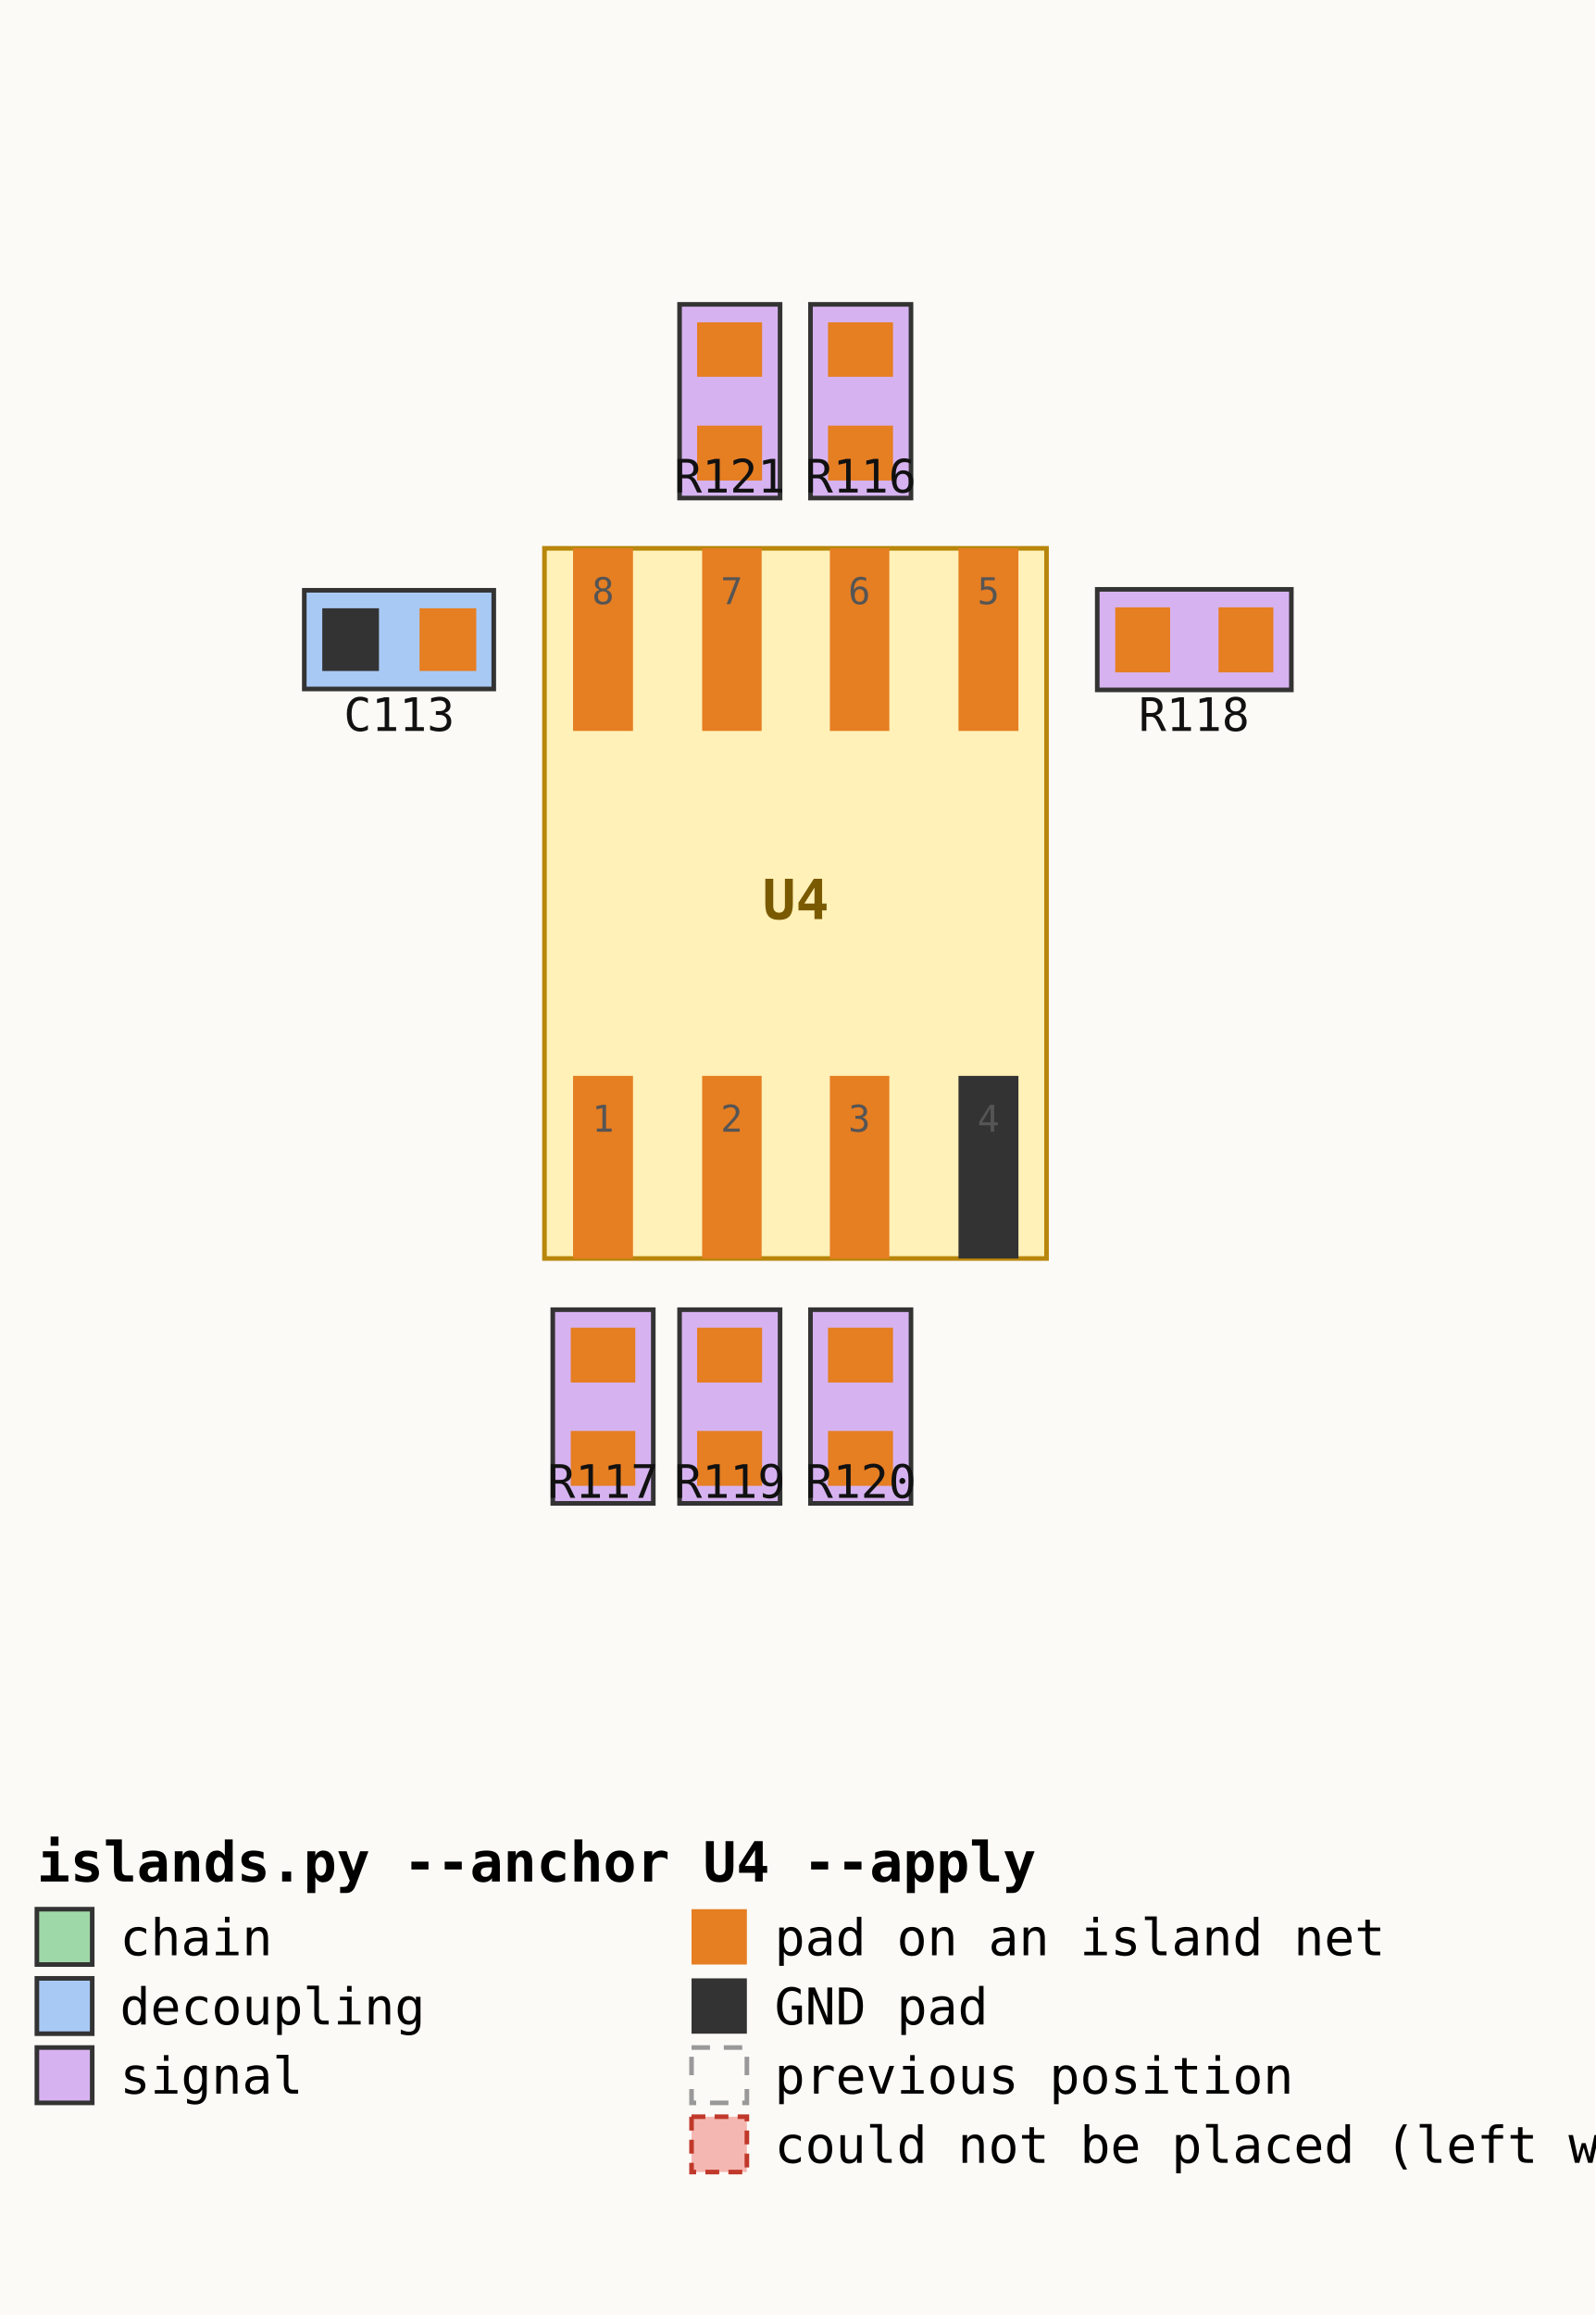
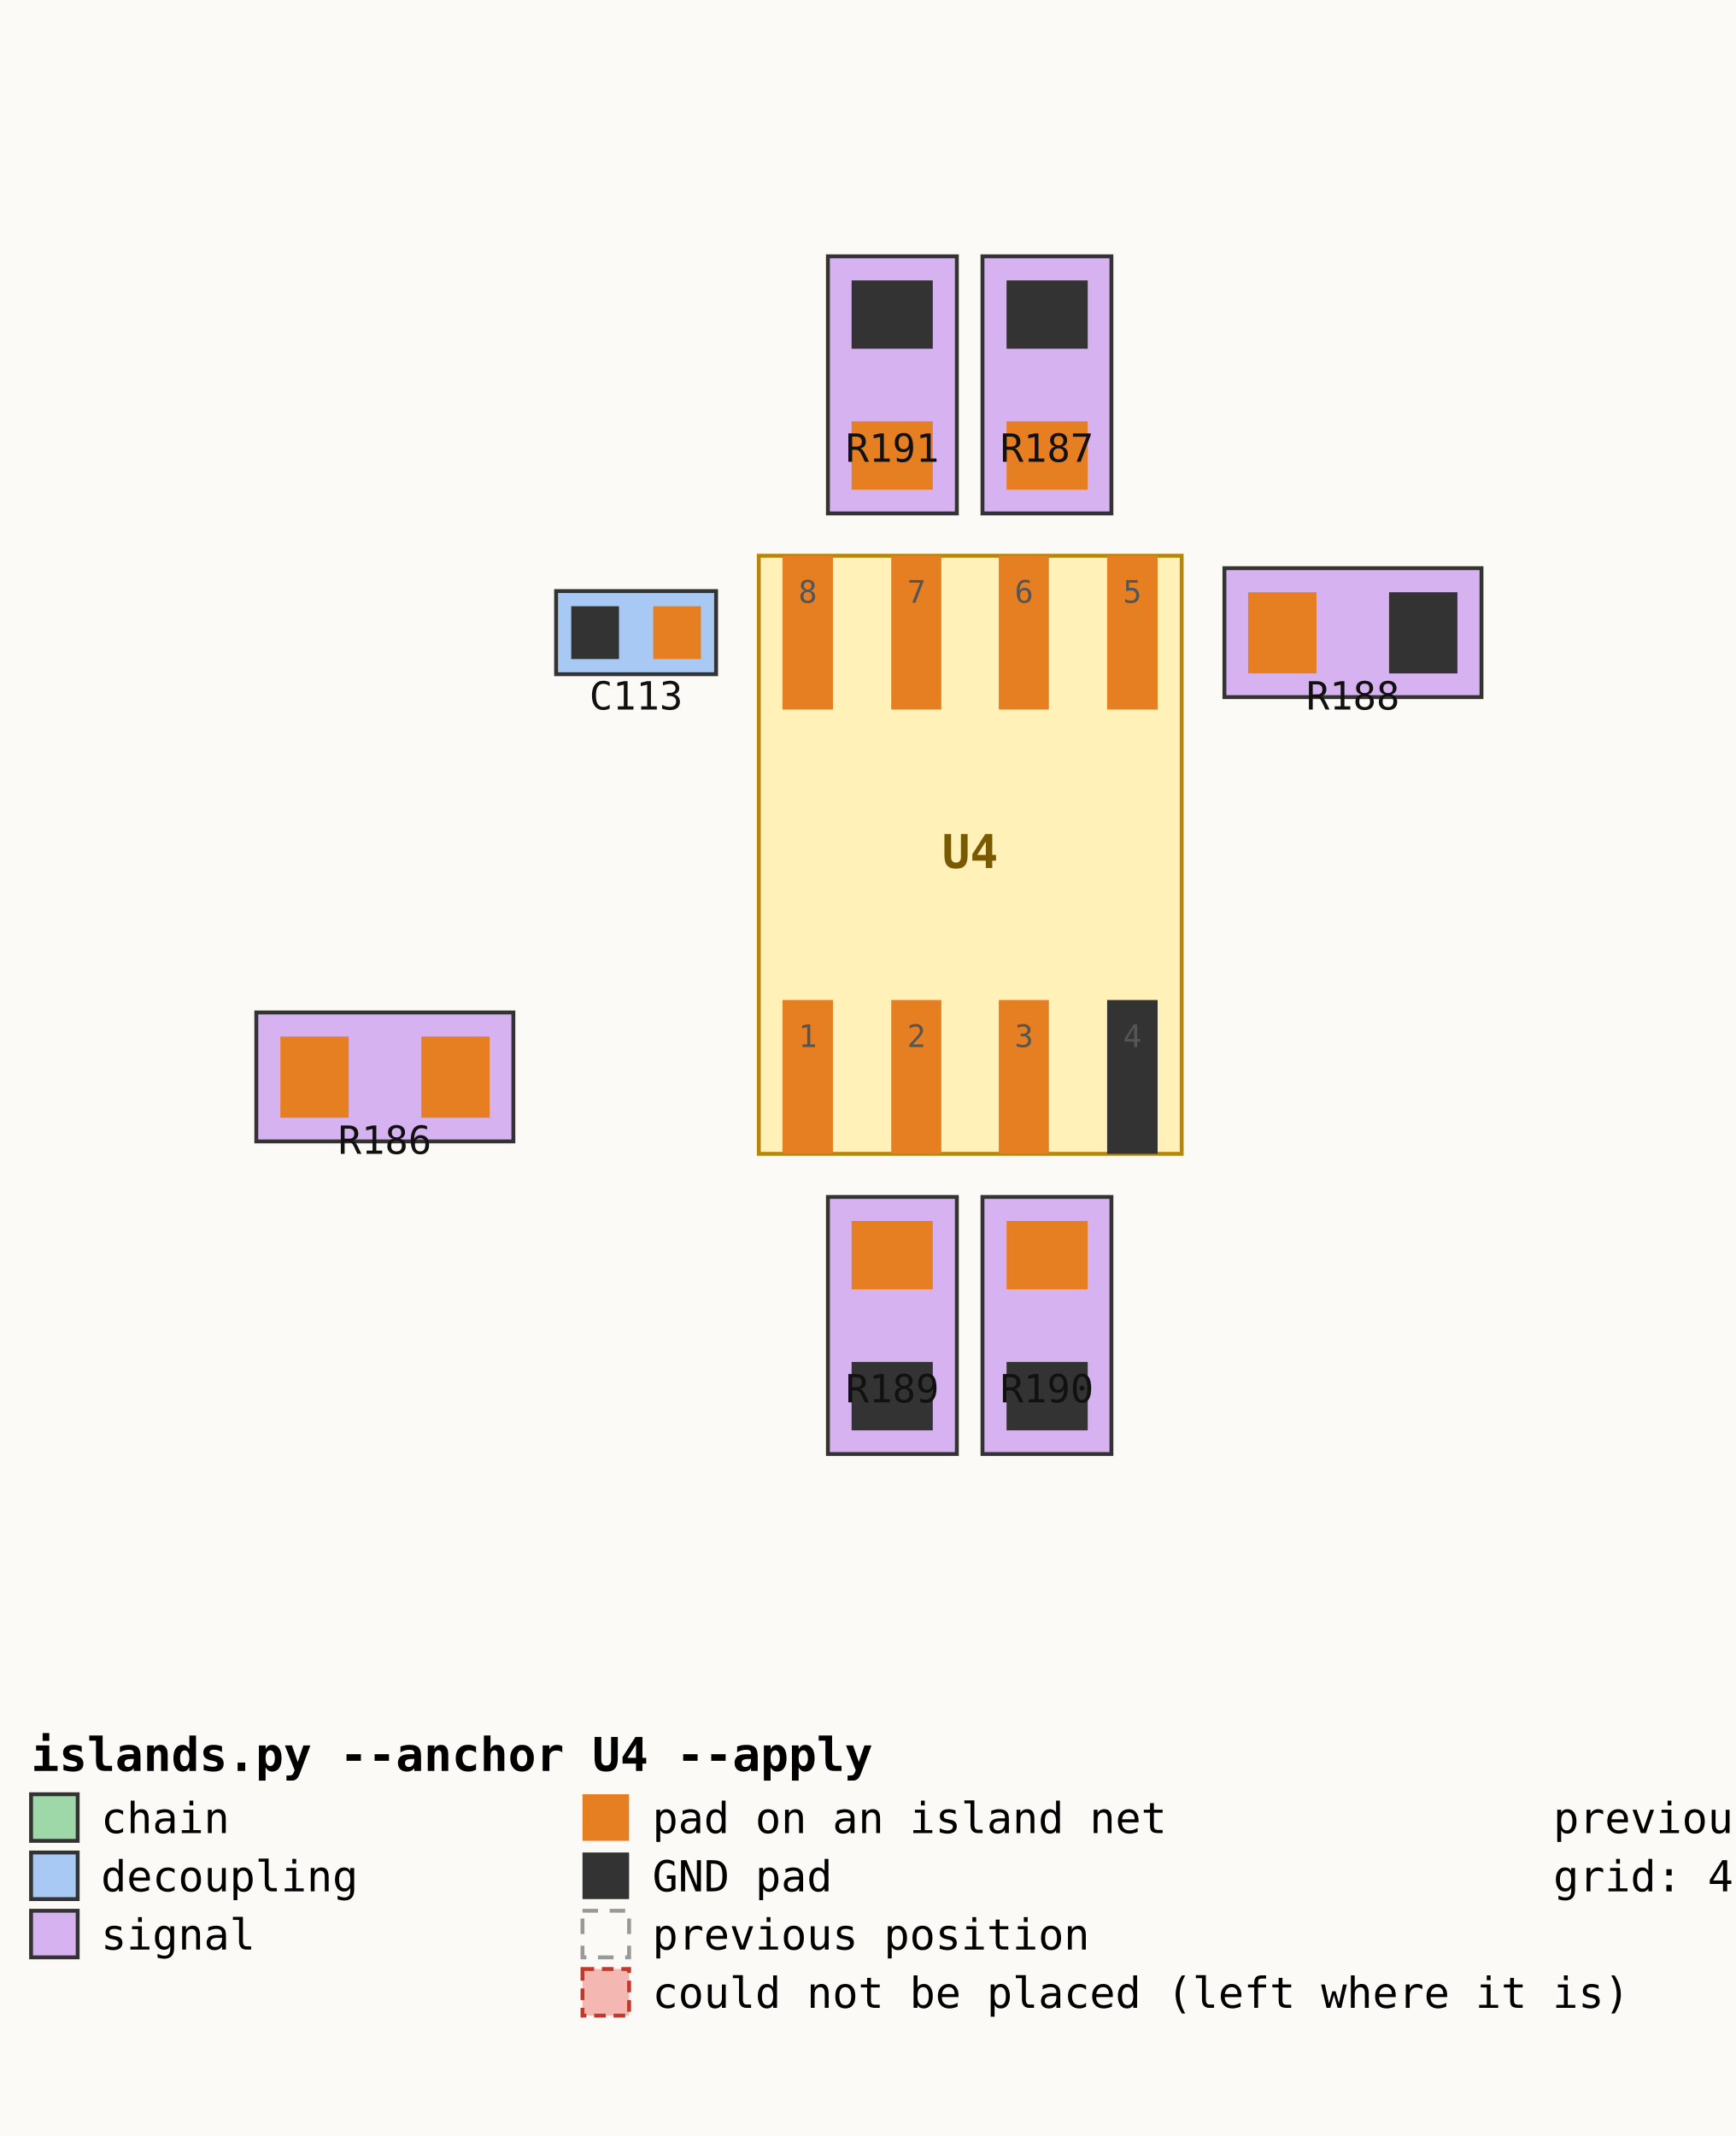
- <svg xmlns="http://www.w3.org/2000/svg" width="346" height="502" viewBox="0 0 346 502" font-family="monospace">
-   <rect x="0" y="0" width="346" height="502" fill="#fbfaf6" />
-   <rect x="-9470.9" y="-4784.9" width="2200.0" height="2200.0" fill="none" stroke="#000" stroke-width="2" />
-   <polygon points="2318.1,-2741.1 2427.0,-2741.1 2427.0,-2587.1 2318.1,-2587.1" fill="none" stroke="#b8860b" stroke-width="1" stroke-dasharray="4,3" />
-   <polygon points="118.1,118.9 227.0,118.9 227.0,272.9 118.1,272.9" fill="#fff1b8" stroke="#b8860b" stroke-width="1" />
-   <polygon points="124.3,233.3 137.3,233.3 137.3,272.9 124.3,272.9" fill="#e67e22" stroke="none" stroke-width="1" />
-   <text x="130.8" y="245.4" font-size="8" fill="#555" text-anchor="middle">1</text>
-   <polygon points="152.3,233.3 165.2,233.3 165.2,272.9 152.3,272.9" fill="#e67e22" stroke="none" stroke-width="1" />
-   <text x="158.7" y="245.4" font-size="8" fill="#555" text-anchor="middle">2</text>
-   <polygon points="180.0,233.3 192.9,233.3 192.9,272.9 180.0,272.9" fill="#e67e22" stroke="none" stroke-width="1" />
-   <text x="186.4" y="245.4" font-size="8" fill="#555" text-anchor="middle">3</text>
-   <polygon points="207.9,233.3 220.9,233.3 220.9,272.9 207.9,272.9" fill="#333" stroke="none" stroke-width="1" />
-   <text x="214.4" y="245.4" font-size="8" fill="#555" text-anchor="middle">4</text>
-   <polygon points="207.9,118.9 220.9,118.9 220.9,158.5 207.9,158.5" fill="#e67e22" stroke="none" stroke-width="1" />
-   <text x="214.4" y="131.0" font-size="8" fill="#555" text-anchor="middle">5</text>
-   <polygon points="180.0,118.9 192.9,118.9 192.9,158.5 180.0,158.5" fill="#e67e22" stroke="none" stroke-width="1" />
-   <text x="186.4" y="131.0" font-size="8" fill="#555" text-anchor="middle">6</text>
-   <polygon points="152.3,118.9 165.2,118.9 165.2,158.5 152.3,158.5" fill="#e67e22" stroke="none" stroke-width="1" />
-   <text x="158.7" y="131.0" font-size="8" fill="#555" text-anchor="middle">7</text>
-   <polygon points="124.3,118.9 137.3,118.9 137.3,158.5 124.3,158.5" fill="#e67e22" stroke="none" stroke-width="1" />
-   <text x="130.8" y="131.0" font-size="8" fill="#555" text-anchor="middle">8</text>
-   <text x="172.6" y="195.9" font-size="12" font-weight="bold" fill="#7a5a00" text-anchor="middle" dominant-baseline="middle">U4</text>
-   <polygon points="280.1,149.6 238.0,149.6 238.0,127.8 280.1,127.8" fill="#d6b3f0" stroke="#333" stroke-width="1" />
-   <polygon points="276.2,145.8 264.3,145.8 264.3,131.7 276.2,131.7" fill="#e67e22" stroke="none" stroke-width="1" />
-   <polygon points="253.8,145.8 241.9,145.8 241.9,131.7 253.8,131.7" fill="#e67e22" stroke="none" stroke-width="1" />
-   <text x="259.0" y="158.5" font-size="10" fill="#111" text-anchor="middle">R118</text>
-   <polygon points="197.6,66.0 197.6,108.0 175.8,108.0 175.8,66.0" fill="#d6b3f0" stroke="#333" stroke-width="1" />
-   <polygon points="193.7,69.9 193.7,81.7 179.6,81.7 179.6,69.9" fill="#e67e22" stroke="none" stroke-width="1" />
-   <polygon points="193.7,92.3 193.7,104.2 179.6,104.2 179.6,92.3" fill="#e67e22" stroke="none" stroke-width="1" />
-   <text x="186.7" y="106.8" font-size="10" fill="#111" text-anchor="middle">R116</text>
-   <polygon points="119.9,326.0 119.9,284.0 141.7,284.0 141.7,326.0" fill="#d6b3f0" stroke="#333" stroke-width="1" />
-   <polygon points="123.8,322.2 123.8,310.3 137.8,310.3 137.8,322.2" fill="#e67e22" stroke="none" stroke-width="1" />
-   <polygon points="123.8,299.8 123.8,287.9 137.8,287.9 137.8,299.8" fill="#e67e22" stroke="none" stroke-width="1" />
-   <text x="130.8" y="324.8" font-size="10" fill="#111" text-anchor="middle">R117</text>
-   <polygon points="175.8,326.0 175.8,284.0 197.6,284.0 197.6,326.0" fill="#d6b3f0" stroke="#333" stroke-width="1" />
-   <polygon points="179.6,322.2 179.6,310.3 193.7,310.3 193.7,322.2" fill="#e67e22" stroke="none" stroke-width="1" />
-   <polygon points="179.6,299.8 179.6,287.9 193.7,287.9 193.7,299.8" fill="#e67e22" stroke="none" stroke-width="1" />
-   <text x="186.7" y="324.8" font-size="10" fill="#111" text-anchor="middle">R120</text>
-   <polygon points="147.4,326.0 147.4,284.0 169.2,284.0 169.2,326.0" fill="#d6b3f0" stroke="#333" stroke-width="1" />
-   <polygon points="151.2,322.2 151.2,310.3 165.3,310.3 165.3,322.2" fill="#e67e22" stroke="none" stroke-width="1" />
-   <polygon points="151.2,299.8 151.2,287.9 165.3,287.9 165.3,299.8" fill="#e67e22" stroke="none" stroke-width="1" />
-   <text x="158.3" y="324.8" font-size="10" fill="#111" text-anchor="middle">R119</text>
-   <polygon points="169.2,66.0 169.2,108.0 147.4,108.0 147.4,66.0" fill="#d6b3f0" stroke="#333" stroke-width="1" />
-   <polygon points="165.3,69.9 165.3,81.7 151.2,81.7 151.2,69.9" fill="#e67e22" stroke="none" stroke-width="1" />
-   <polygon points="165.3,92.3 165.3,104.2 151.2,104.2 151.2,92.3" fill="#e67e22" stroke="none" stroke-width="1" />
-   <text x="158.3" y="106.8" font-size="10" fill="#111" text-anchor="middle">R121</text>
-   <polygon points="107.1,149.4 66.0,149.4 66.0,128.0 107.1,128.0" fill="#a9c9f5" stroke="#333" stroke-width="1" />
-   <polygon points="103.3,145.5 91.0,145.5 91.0,131.9 103.3,131.9" fill="#e67e22" stroke="none" stroke-width="1" />
-   <polygon points="82.2,145.5 69.9,145.5 69.9,131.9 82.2,131.9" fill="#333" stroke="none" stroke-width="1" />
-   <text x="86.6" y="158.5" font-size="10" fill="#111" text-anchor="middle">C113</text>
-   <text x="8" y="408" font-size="12" font-weight="bold">islands.py --anchor U4 --apply</text>
-   <rect x="8" y="414" width="12" height="12" fill="#9fd8a8" stroke="#333" />
-   <text x="26" y="424" font-size="11">chain</text>
-   <rect x="8" y="429" width="12" height="12" fill="#a9c9f5" stroke="#333" />
-   <text x="26" y="439" font-size="11">decoupling</text>
-   <rect x="8" y="444" width="12" height="12" fill="#d6b3f0" stroke="#333" />
-   <text x="26" y="454" font-size="11">signal</text>
-   <rect x="150" y="414" width="12" height="12" fill="#e67e22" />
-   <text x="168" y="424" font-size="11">pad on an island net</text>
-   <rect x="150" y="429" width="12" height="12" fill="#333" />
-   <text x="168" y="439" font-size="11">GND pad</text>
-   <rect x="150" y="444" width="12" height="12" fill="none" stroke="#999" stroke-dasharray="4,3" />
-   <text x="168" y="454" font-size="11">previous position</text>
-   <rect x="150" y="459" width="12" height="12" fill="#f5b7b1" stroke="#c0392b" stroke-dasharray="3,2" />
-   <text x="168" y="469" font-size="11">could not be placed (left where it is)</text>
-   <text x="400" y="424" font-size="11">previous positions out of view: R118, R116, R117, R120, R119, R121, C113</text>
-   <text x="400" y="439" font-size="11">grid: 460.5..476.2 x 247.5..265.3 mm, 22 px/mm</text>
+ <svg xmlns="http://www.w3.org/2000/svg" width="447" height="550" viewBox="0 0 447 550" font-family="monospace">
+   <rect x="0" y="0" width="447" height="550" fill="#fbfaf6" />
+   <rect x="-8766.9" y="-4458.0" width="2200.0" height="2200.0" fill="none" stroke="#000" stroke-width="2" />
+   <polygon points="6475.5,-3431.7 6584.4,-3431.7 6584.4,-3277.7 6475.5,-3277.7" fill="none" stroke="#b8860b" stroke-width="1" stroke-dasharray="4,3" />
+   <polygon points="195.4,143.1 304.3,143.1 304.3,297.1 195.4,297.1" fill="#fff1b8" stroke="#b8860b" stroke-width="1" />
+   <polygon points="201.5,257.5 214.5,257.5 214.5,297.1 201.5,297.1" fill="#e67e22" stroke="none" stroke-width="1" />
+   <text x="208.0" y="269.6" font-size="8" fill="#555" text-anchor="middle">1</text>
+   <polygon points="229.5,257.5 242.4,257.5 242.4,297.1 229.5,297.1" fill="#e67e22" stroke="none" stroke-width="1" />
+   <text x="236.0" y="269.6" font-size="8" fill="#555" text-anchor="middle">2</text>
+   <polygon points="257.2,257.5 270.1,257.5 270.1,297.1 257.2,297.1" fill="#e67e22" stroke="none" stroke-width="1" />
+   <text x="263.7" y="269.6" font-size="8" fill="#555" text-anchor="middle">3</text>
+   <polygon points="285.1,257.5 298.1,257.5 298.1,297.1 285.1,297.1" fill="#333" stroke="none" stroke-width="1" />
+   <text x="291.6" y="269.6" font-size="8" fill="#555" text-anchor="middle">4</text>
+   <polygon points="285.1,143.1 298.1,143.1 298.1,182.7 285.1,182.7" fill="#e67e22" stroke="none" stroke-width="1" />
+   <text x="291.6" y="155.2" font-size="8" fill="#555" text-anchor="middle">5</text>
+   <polygon points="257.2,143.1 270.1,143.1 270.1,182.7 257.2,182.7" fill="#e67e22" stroke="none" stroke-width="1" />
+   <text x="263.7" y="155.2" font-size="8" fill="#555" text-anchor="middle">6</text>
+   <polygon points="229.5,143.1 242.4,143.1 242.4,182.7 229.5,182.7" fill="#e67e22" stroke="none" stroke-width="1" />
+   <text x="236.0" y="155.2" font-size="8" fill="#555" text-anchor="middle">7</text>
+   <polygon points="201.5,143.1 214.5,143.1 214.5,182.7 201.5,182.7" fill="#e67e22" stroke="none" stroke-width="1" />
+   <text x="208.0" y="155.2" font-size="8" fill="#555" text-anchor="middle">8</text>
+   <text x="249.8" y="220.1" font-size="12" font-weight="bold" fill="#7a5a00" text-anchor="middle" dominant-baseline="middle">U4</text>
+   <polygon points="213.2,132.2 213.2,66.0 246.4,66.0 246.4,132.2" fill="#d6b3f0" stroke="#333" stroke-width="1" />
+   <polygon points="219.3,126.1 219.3,108.5 240.2,108.5 240.2,126.1" fill="#e67e22" stroke="none" stroke-width="1" />
+   <polygon points="219.3,89.8 219.3,72.2 240.2,72.2 240.2,89.8" fill="#333" stroke="none" stroke-width="1" />
+   <text x="229.8" y="118.9" font-size="10" fill="#111" text-anchor="middle">R191</text>
+   <polygon points="253.0,132.2 253.0,66.0 286.2,66.0 286.2,132.2" fill="#d6b3f0" stroke="#333" stroke-width="1" />
+   <polygon points="259.2,126.1 259.2,108.5 280.1,108.5 280.1,126.1" fill="#e67e22" stroke="none" stroke-width="1" />
+   <polygon points="259.2,89.8 259.2,72.2 280.1,72.2 280.1,89.8" fill="#333" stroke="none" stroke-width="1" />
+   <text x="269.6" y="118.9" font-size="10" fill="#111" text-anchor="middle">R187</text>
+   <polygon points="246.4,308.2 246.4,374.4 213.2,374.4 213.2,308.2" fill="#d6b3f0" stroke="#333" stroke-width="1" />
+   <polygon points="240.2,314.4 240.2,332.0 219.3,332.0 219.3,314.4" fill="#e67e22" stroke="none" stroke-width="1" />
+   <polygon points="240.2,350.7 240.2,368.3 219.3,368.3 219.3,350.7" fill="#333" stroke="none" stroke-width="1" />
+   <text x="229.8" y="361.1" font-size="10" fill="#111" text-anchor="middle">R189</text>
+   <polygon points="66.0,260.7 132.2,260.7 132.2,293.9 66.0,293.9" fill="#d6b3f0" stroke="#333" stroke-width="1" />
+   <polygon points="72.2,266.9 89.8,266.9 89.8,287.8 72.2,287.8" fill="#e67e22" stroke="none" stroke-width="1" />
+   <polygon points="108.5,266.9 126.1,266.9 126.1,287.8 108.5,287.8" fill="#e67e22" stroke="none" stroke-width="1" />
+   <text x="99.1" y="297.1" font-size="10" fill="#111" text-anchor="middle">R186</text>
+   <polygon points="286.2,308.2 286.2,374.4 253.0,374.4 253.0,308.2" fill="#d6b3f0" stroke="#333" stroke-width="1" />
+   <polygon points="280.1,314.4 280.1,332.0 259.2,332.0 259.2,314.4" fill="#e67e22" stroke="none" stroke-width="1" />
+   <polygon points="280.1,350.7 280.1,368.3 259.2,368.3 259.2,350.7" fill="#333" stroke="none" stroke-width="1" />
+   <text x="269.6" y="361.1" font-size="10" fill="#111" text-anchor="middle">R190</text>
+   <polygon points="184.4,173.6 143.2,173.6 143.2,152.2 184.4,152.2" fill="#a9c9f5" stroke="#333" stroke-width="1" />
+   <polygon points="180.5,169.7 168.2,169.7 168.2,156.1 180.5,156.1" fill="#e67e22" stroke="none" stroke-width="1" />
+   <polygon points="159.4,169.7 147.1,169.7 147.1,156.1 159.4,156.1" fill="#333" stroke="none" stroke-width="1" />
+   <text x="163.8" y="182.7" font-size="10" fill="#111" text-anchor="middle">C113</text>
+   <polygon points="315.3,146.3 381.5,146.3 381.5,179.5 315.3,179.5" fill="#d6b3f0" stroke="#333" stroke-width="1" />
+   <polygon points="321.4,152.5 339.0,152.5 339.0,173.4 321.4,173.4" fill="#e67e22" stroke="none" stroke-width="1" />
+   <polygon points="357.7,152.5 375.3,152.5 375.3,173.4 357.7,173.4" fill="#333" stroke="none" stroke-width="1" />
+   <text x="348.4" y="182.7" font-size="10" fill="#111" text-anchor="middle">R188</text>
+   <text x="8" y="456" font-size="12" font-weight="bold">islands.py --anchor U4 --apply</text>
+   <rect x="8" y="462" width="12" height="12" fill="#9fd8a8" stroke="#333" />
+   <text x="26" y="472" font-size="11">chain</text>
+   <rect x="8" y="477" width="12" height="12" fill="#a9c9f5" stroke="#333" />
+   <text x="26" y="487" font-size="11">decoupling</text>
+   <rect x="8" y="492" width="12" height="12" fill="#d6b3f0" stroke="#333" />
+   <text x="26" y="502" font-size="11">signal</text>
+   <rect x="150" y="462" width="12" height="12" fill="#e67e22" />
+   <text x="168" y="472" font-size="11">pad on an island net</text>
+   <rect x="150" y="477" width="12" height="12" fill="#333" />
+   <text x="168" y="487" font-size="11">GND pad</text>
+   <rect x="150" y="492" width="12" height="12" fill="none" stroke="#999" stroke-dasharray="4,3" />
+   <text x="168" y="502" font-size="11">previous position</text>
+   <rect x="150" y="507" width="12" height="12" fill="#f5b7b1" stroke="#c0392b" stroke-dasharray="3,2" />
+   <text x="168" y="517" font-size="11">could not be placed (left where it is)</text>
+   <text x="400" y="472" font-size="11">previous positions out of view: R191, R187, R189, R186, R190, C113, R188</text>
+   <text x="400" y="487" font-size="11">grid: 428.5..448.8 x 232.6..252.7 mm, 22 px/mm</text>
</svg>
